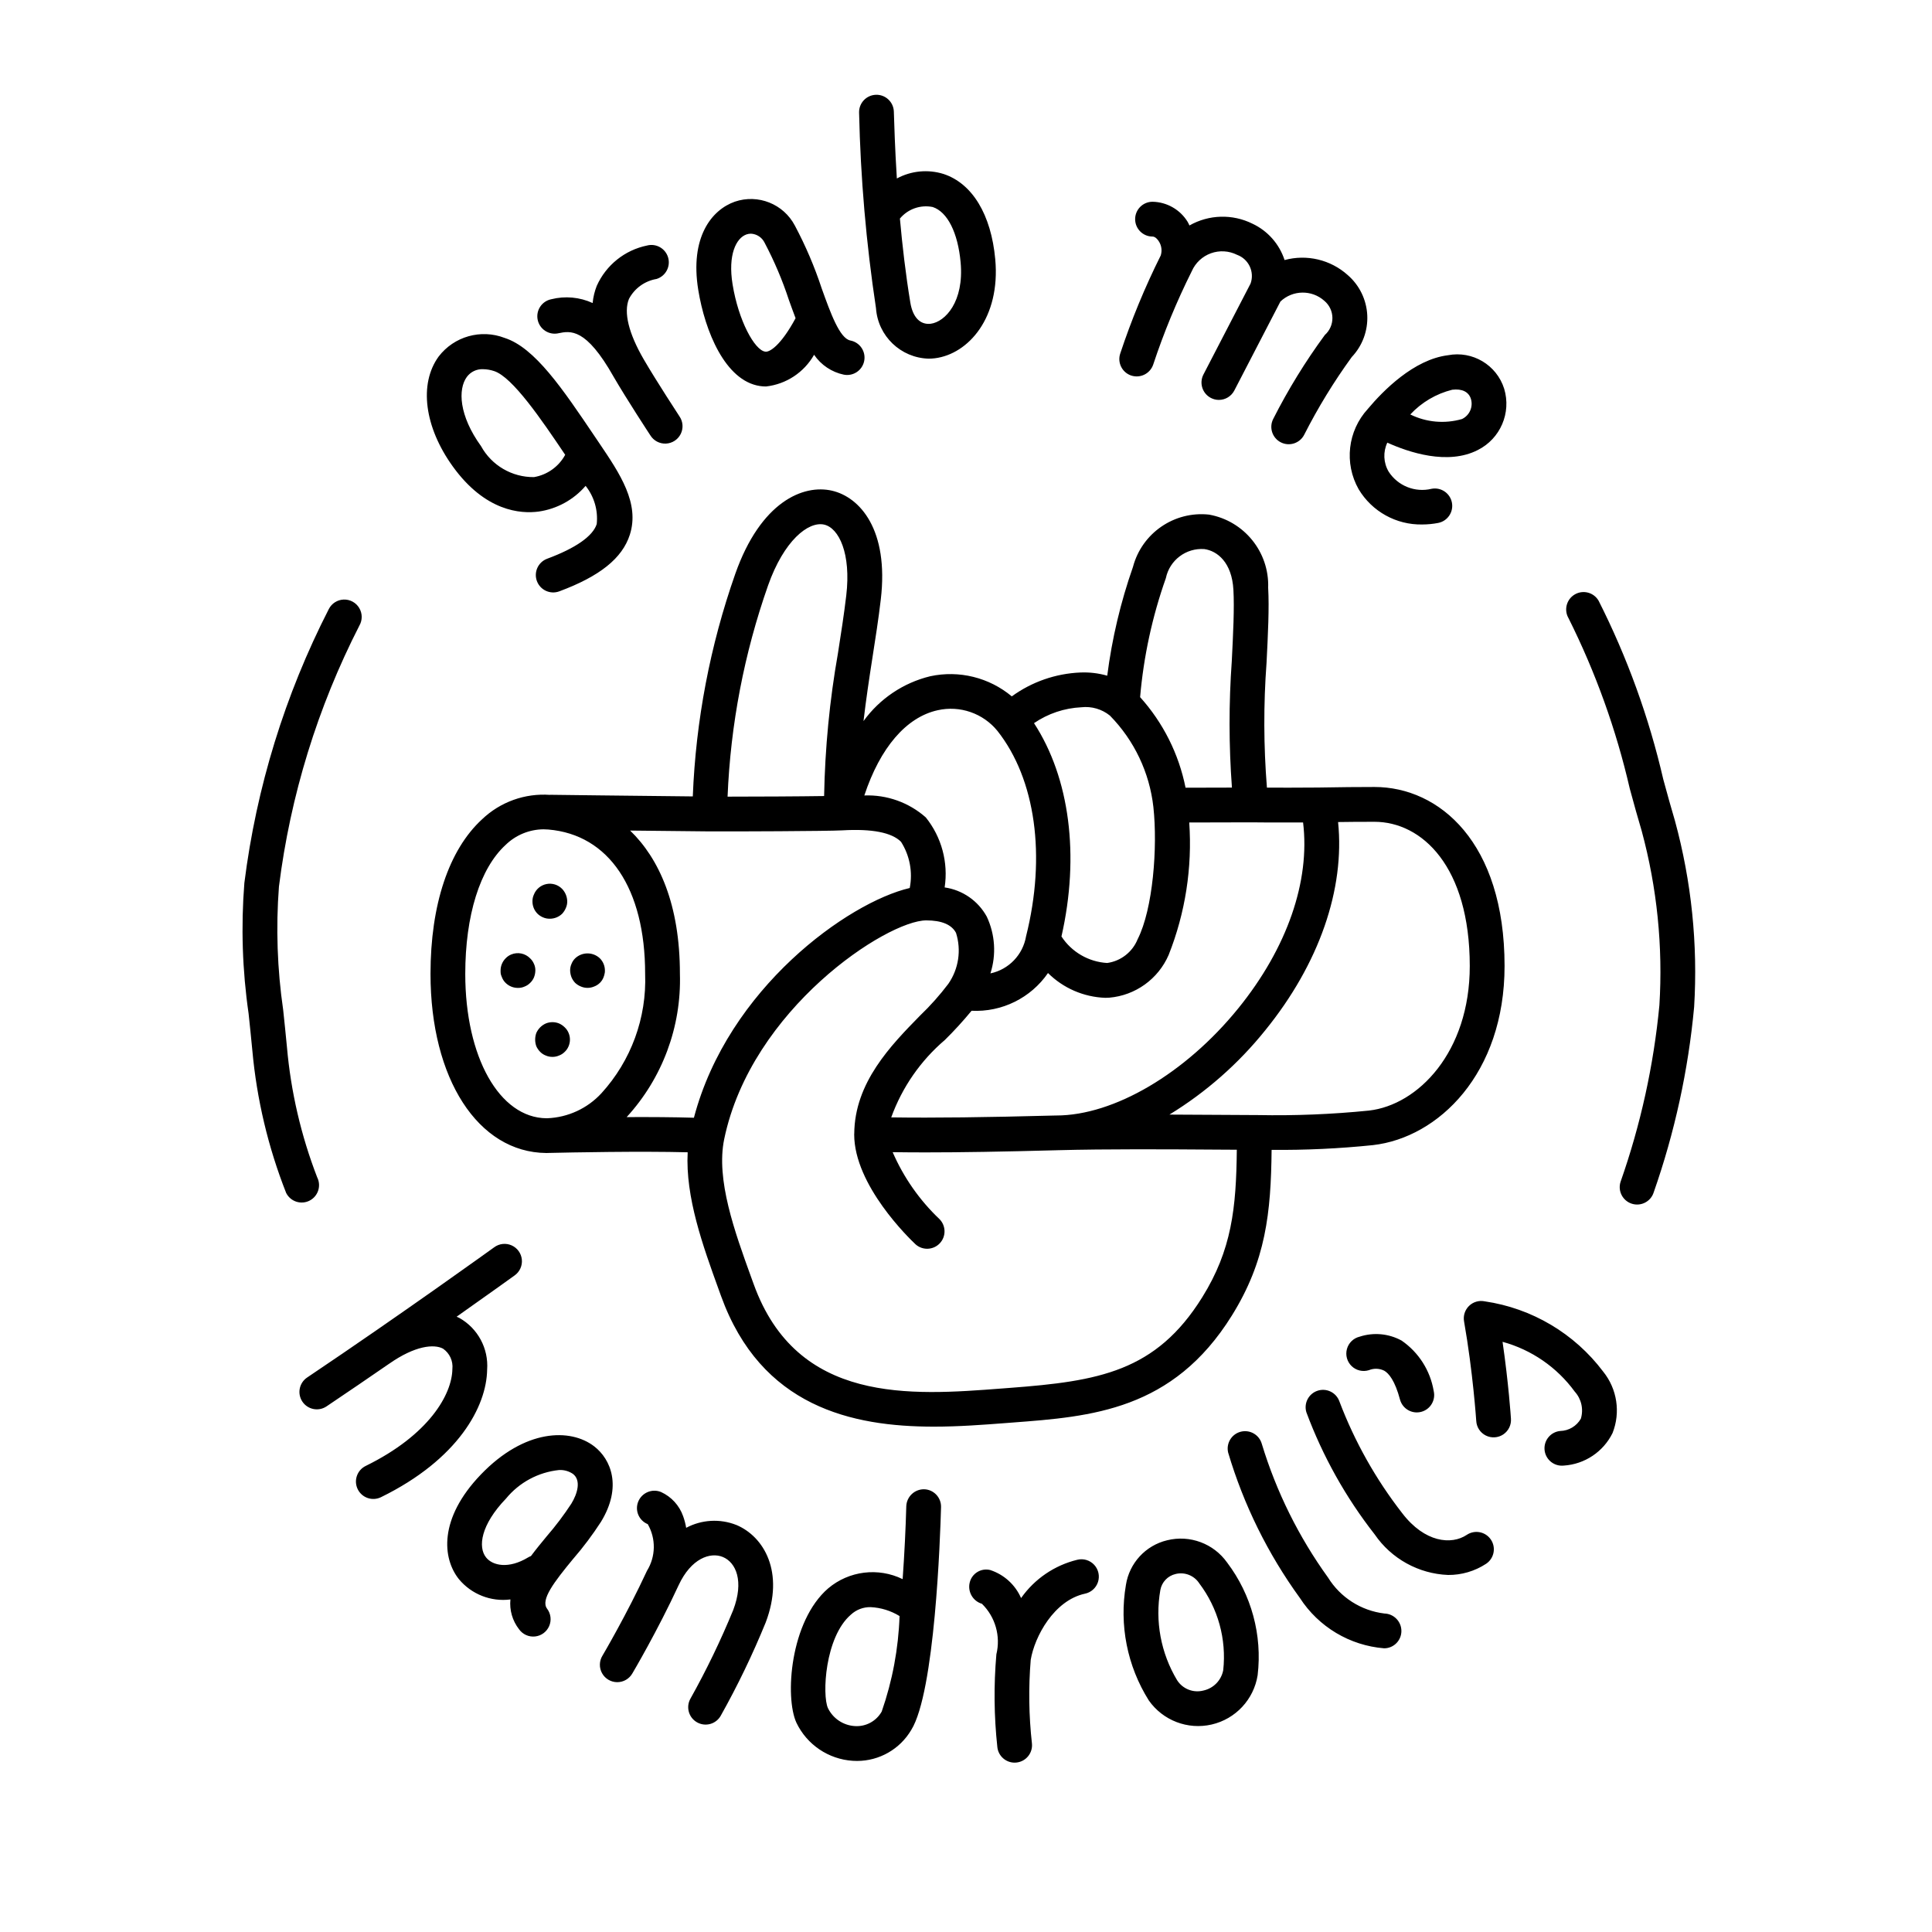
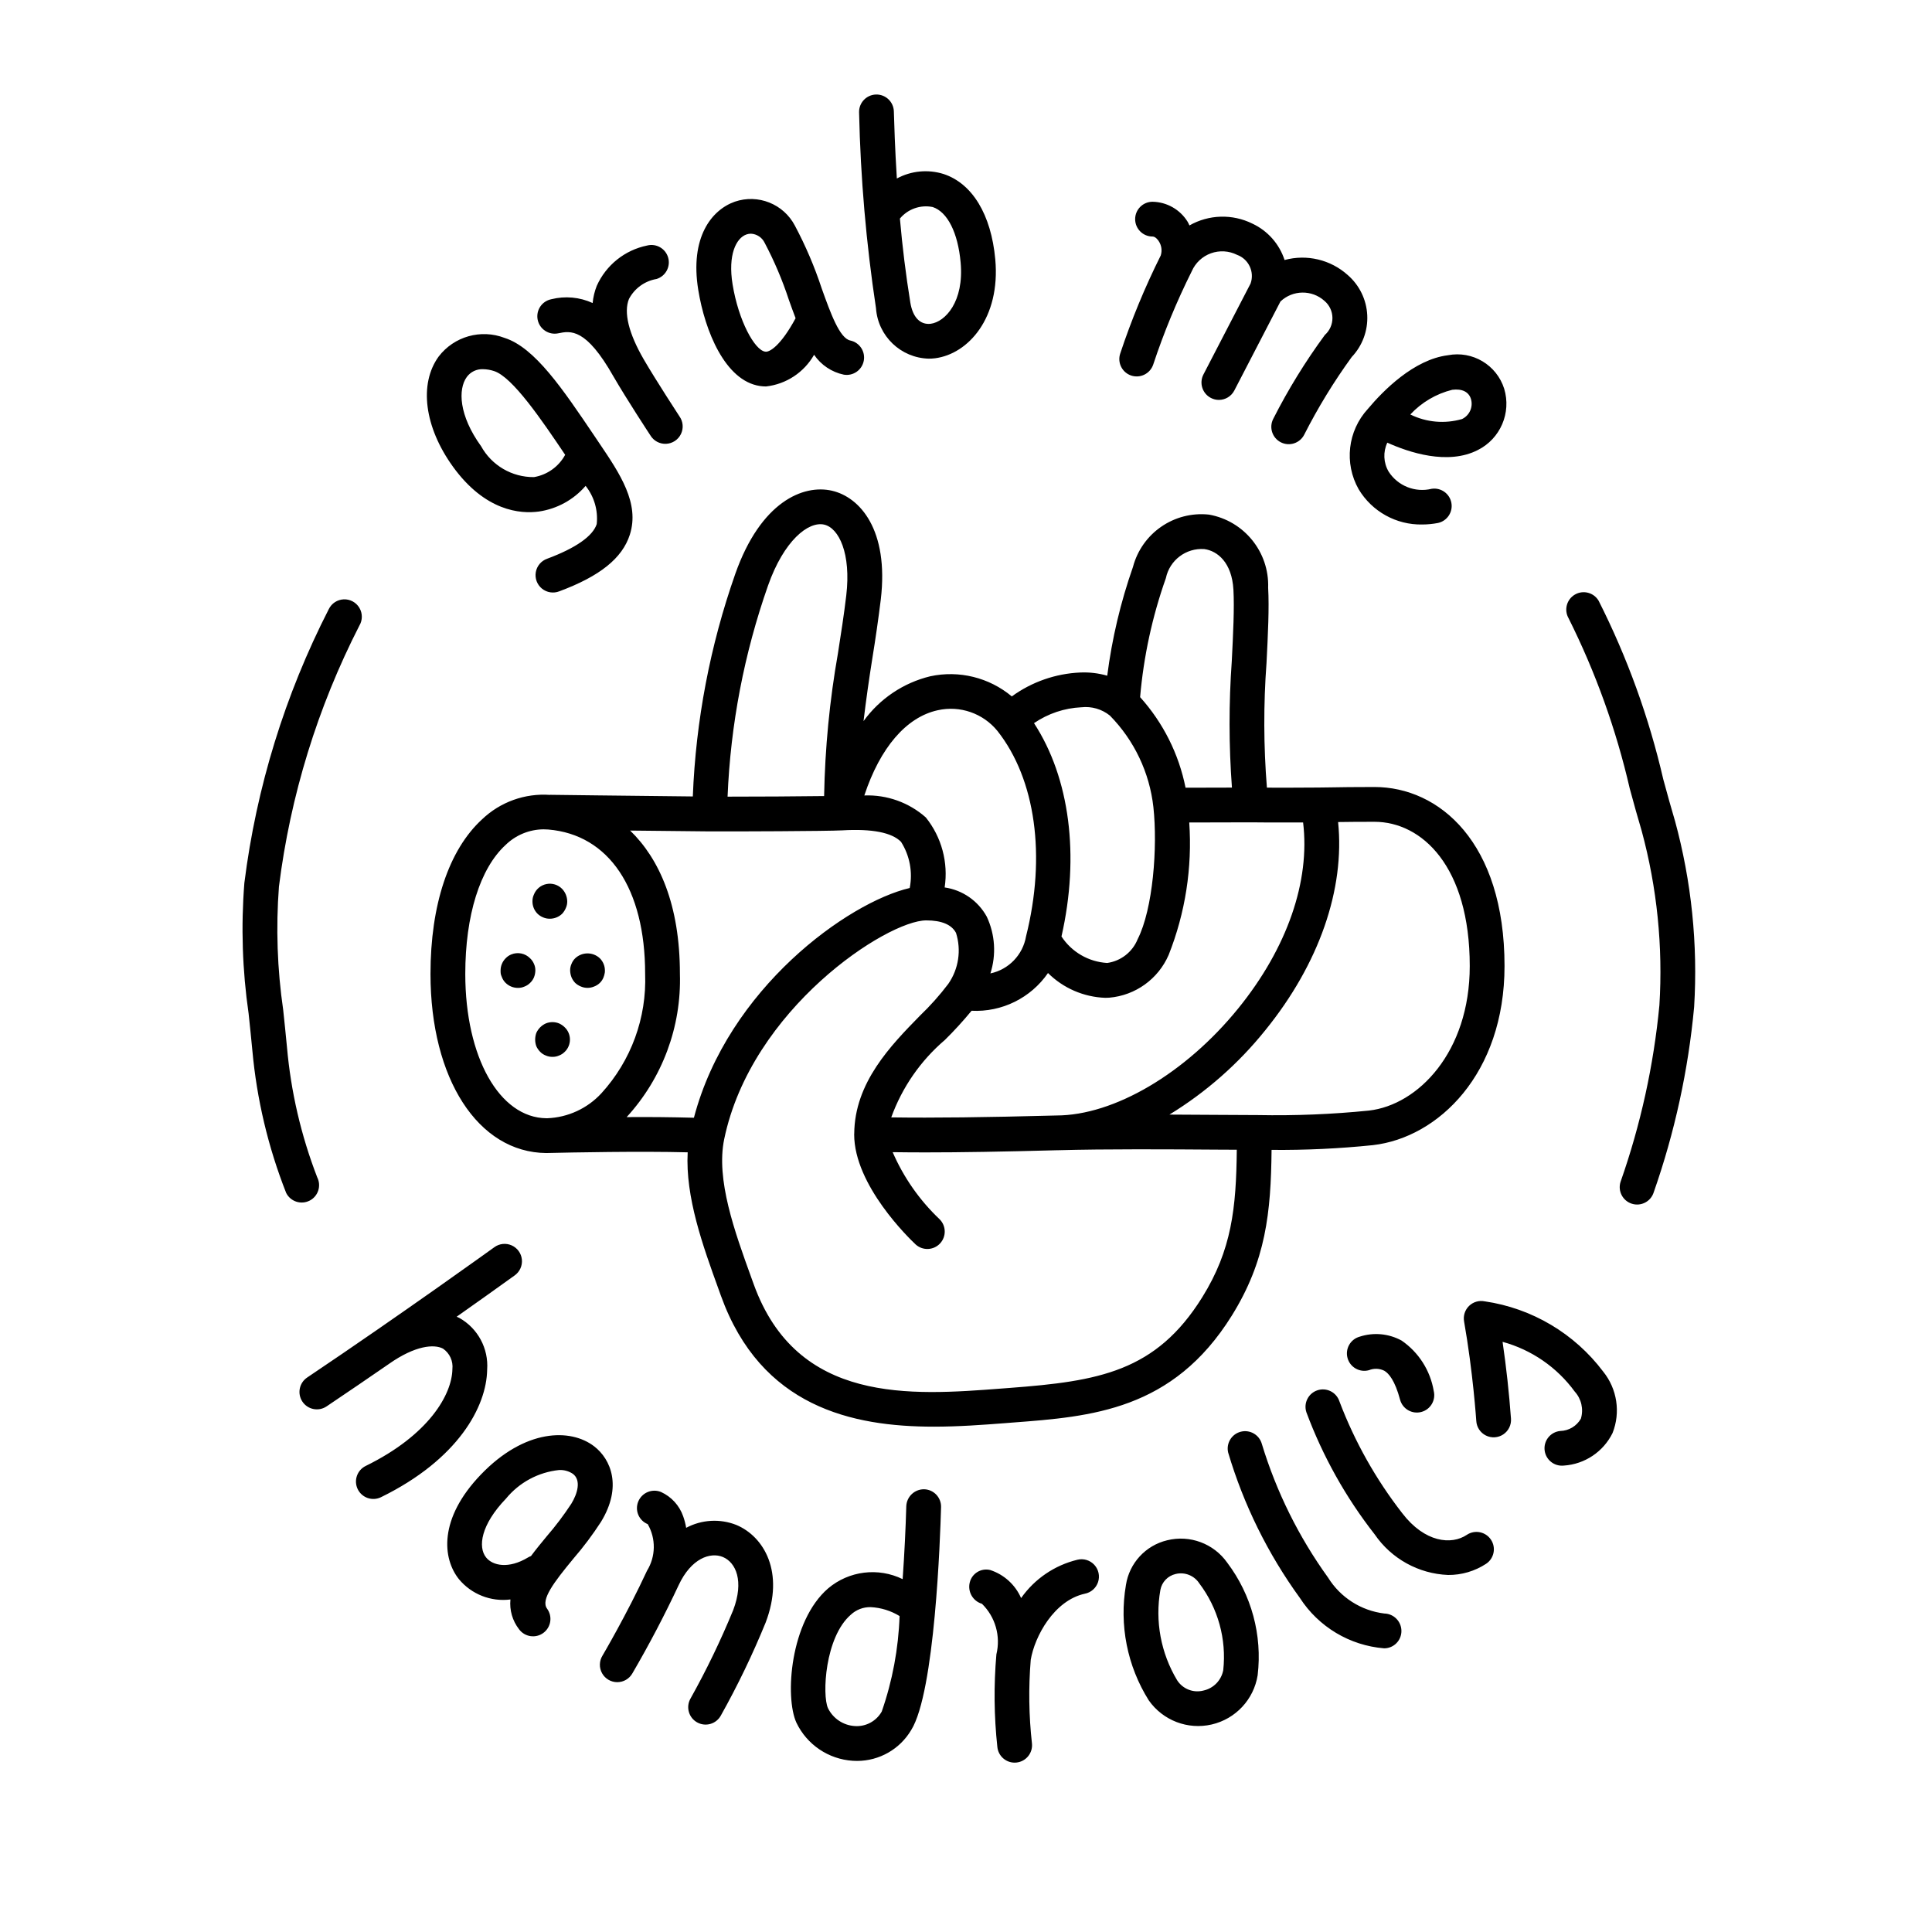
<svg xmlns="http://www.w3.org/2000/svg" width="100" height="100" viewBox="0 0 100 100">
-   <path d="M27.82,47.293a.898.898,0,0,1-.26-.64.79.79,0,0,1,.07-.34.888.888,0,0,1,1.47-.3.961.961,0,0,1,.26.64.8.8,0,0,1-.07.34,1.024,1.024,0,0,1-.19.3.916.916,0,0,1-.64.26.845.845,0,0,1-.35-.069A.911.911,0,0,1,27.82,47.293Zm-.18,2.601a.834.834,0,0,0-.2-.29.89.89,0,0,0-.98-.2.835.835,0,0,0-.29.2.893.893,0,0,0-.26.63,1.057,1.057,0,0,0,.01.18,1.085,1.085,0,0,0,.06.17.809.809,0,0,0,.19.29.9.9,0,0,0,.64.26.8.8,0,0,0,.34-.069.815.815,0,0,0,.29-.19.834.834,0,0,0,.2-.29,1.087,1.087,0,0,0,.05-.17,1.124,1.124,0,0,0,.02-.18A.79.79,0,0,0,27.64,49.893Zm1.94.689a.974.974,0,0,0,.19.29.953.953,0,0,0,.3.19.869.869,0,0,0,.68,0,.854.854,0,0,0,.3-.19.809.809,0,0,0,.19-.29,1.087,1.087,0,0,0,.05-.17.551.551,0,0,0,.02-.18.893.893,0,0,0-.26-.63.931.931,0,0,0-1.28,0,.811.811,0,0,0-.19.29.797.797,0,0,0-.07.34,1.124,1.124,0,0,0,.02.18A1.14,1.14,0,0,0,29.58,50.583Zm-.64,4.05a.812.812,0,0,0,.29-.189.834.834,0,0,0,.2-.29.882.882,0,0,0,0-.69.843.843,0,0,0-.2-.29.995.995,0,0,0-.29-.199.908.908,0,0,0-.69,0,.988.988,0,0,0-.29.199,1.013,1.013,0,0,0-.2.29,1.033,1.033,0,0,0-.06.351,1.018,1.018,0,0,0,.06.34,1,1,0,0,0,.2.29.808.808,0,0,0,.29.189.829.829,0,0,0,.35.07A.818.818,0,0,0,28.94,54.632ZM55.912,34.809a4.352,4.352,0,0,1,1.398.165,27.651,27.651,0,0,1,1.332-5.629,3.665,3.665,0,0,1,3.936-2.709,3.717,3.717,0,0,1,3.062,3.785c.059,1.047-.01,2.426-.084,3.886a41.918,41.918,0,0,0,.02,6.461c.642.003,1.597.004,2.648-.005l.627-.009c.557-.009,1.219-.02,2.291-.02,3.352,0,6.734,2.865,6.734,9.266,0,5.574-3.426,8.884-6.81,9.271a46.853,46.853,0,0,1-5.248.246c-.033,3.26-.298,5.751-2.061,8.582-3.055,4.906-7.272,5.225-11.351,5.532l-.406.031c-1.117.085-2.368.181-3.664.181-4.233,0-8.943-1.022-11.018-6.77l-.121-.334c-.817-2.258-1.726-4.777-1.603-7.097-2.446-.063-6.016.006-7.238.035-.014 0-.027.002-.041.002h-.043c-3.526-.03-5.989-3.843-5.989-9.271,0-3.578.947-6.419,2.667-8a4.613,4.613,0,0,1,3.519-1.265l0-.005c0,0,4.187.053,7.39.084a39.443,39.443,0,0,1,2.199-11.52c1.315-3.729,3.518-4.65,5.01-4.303,1.431.332,2.95,2.007,2.521,5.633-.12,1.021-.278,2.03-.439,3.058-.164,1.049-.324,2.122-.455,3.233a6.014,6.014,0,0,1,3.455-2.321,4.957,4.957,0,0,1,4.22,1.042A6.503,6.503,0,0,1,55.912,34.809Zm-11.174,6.364a4.539,4.539,0,0,1,3.182,1.137,4.671,4.671,0,0,1,.975,3.623,2.966,2.966,0,0,1,2.181,1.513,4.024,4.024,0,0,1,.188,2.937,2.371,2.371,0,0,0,1.845-1.921c1.044-4.158.492-8.131-1.479-10.627a3.108,3.108,0,0,0-3.094-1.074C46.905,37.119,45.554,38.705,44.738,41.173Zm-7.079.061c1.427-0,3.726-.011,4.997-.031a47.541,47.541,0,0,1,.716-7.39c.157-1.005.312-1.992.43-2.99.257-2.175-.38-3.492-1.142-3.669-.82-.185-2.086.828-2.905,3.149A37.602,37.602,0,0,0,37.659,41.234ZM28.287,57.881l.006 0.0.037-.001a4.022,4.022,0,0,0,2.799-1.293A8.689,8.689,0,0,0,33.392,50.404c0-4.411-1.873-7.203-5.01-7.468-.084-.007-.167-.011-.249-.011a2.843,2.843,0,0,0-1.965.81c-1.326,1.218-2.086,3.651-2.086,6.675C24.083,54.718,25.851,57.86,28.287,57.881Zm7.63-.027c1.767-6.712,7.988-11.147,11.171-11.891a3.281,3.281,0,0,0-.45-2.39c-.474-.481-1.5-.684-3.041-.594-.75.043-5.68.06-6.874.054-1.238-.011-2.731-.027-4.107-.043,1.505,1.455,2.576,3.836,2.576,7.414a10.508,10.508,0,0,1-2.756,7.417C33.643,57.815,34.889,57.822,35.917,57.854ZM64.017,59.51l-1.044-.006c-2.521-.017-5.661-.038-8.276.032l-.017 0-.007.001-.002-0c-2.787.075-4.935.111-6.785.111-.589,0-1.143-.005-1.682-.012A10.609,10.609,0,0,0,48.625,63.099a.9.9,0,0,1-1.231,1.312c-.326-.306-3.181-3.06-3.181-5.694l.001-.014-.001-.007.003-.014c.017-2.65,1.894-4.572,3.407-6.116a13.861,13.861,0,0,0,1.461-1.641,3.024,3.024,0,0,0,.399-2.64c-.226-.429-.744-.646-1.539-.646h-.001c-2.023,0-9.059,4.57-10.459,11.324-.433,2.092.542,4.787,1.403,7.165l.122.335c2.244,6.217,8.125,5.768,12.85,5.405l.408-.031c4.596-.347,7.56-.836,9.959-4.688C63.754,64.696,63.987,62.534,64.017,59.51ZM71.14,42.536c-.827,0-1.404.006-1.881.013.356,3.465-.972,7.33-3.769,10.778A19.228,19.228,0,0,1,60.53,57.691c.853.003,1.684.008,2.455.013l2.125.012a48.025,48.025,0,0,0,5.75-.233c2.528-.289,5.215-3.011,5.215-7.482C76.074,44.843,73.596,42.536,71.14,42.536Zm-6.381.028-3.204.008a15.658,15.658,0,0,1-1.066,6.856,3.695,3.695,0,0,1-3.074,2.212c-.069.005-.138.007-.208.007a4.432,4.432,0,0,1-2.963-1.283A4.53,4.53,0,0,1,50.288,52.317a19.617,19.617,0,0,1-1.379,1.509,9.529,9.529,0,0,0-2.779,4.01c2.235.031,4.802 0,8.518-.098l.021-0.0.002-0c2.991,0,6.688-2.176,9.42-5.544,2.541-3.134,3.727-6.594,3.356-9.623C65.939,42.578,64.76,42.565,64.759,42.564Zm-5.747-6.48a9.896,9.896,0,0,1,2.352,4.688l2.401-.006a45.06,45.06,0,0,1-.008-6.549c.071-1.41.138-2.742.084-3.694-.079-1.409-.831-2.01-1.508-2.103a1.894,1.894,0,0,0-1.988,1.504A24.848,24.848,0,0,0,59.012,36.084Zm-3.043.524a4.744,4.744,0,0,0-2.449.822c1.846,2.831,2.373,6.854,1.421,11.042a3.041,3.041,0,0,0,2.366,1.372A1.997,1.997,0,0,0,58.885,48.612c.793-1.557,1.04-4.763.814-6.84a8.031,8.031,0,0,0-2.25-4.733A1.998,1.998,0,0,0,55.97,36.608ZM23.439,24.147c-1.474-2.042-1.763-4.276-.736-5.691a2.961,2.961,0,0,1,3.417-.965c1.564.501,3.003,2.636,4.669,5.107l.233.345.013.019c1.051,1.556,2.085,3.093,1.565,4.715-.391,1.219-1.552,2.15-3.652,2.931a.9.9,0,1,1-.627-1.688c1.478-.549,2.365-1.169,2.565-1.793a2.712,2.712,0,0,0-.575-1.979,3.943,3.943,0,0,1-2.428,1.33C26.944,26.604,25.118,26.472,23.439,24.147Zm1.46-1.053A3.093,3.093,0,0,0,27.64,24.695a2.27,2.27,0,0,0,1.614-1.154c-1.22-1.811-2.724-4.028-3.682-4.335a1.89,1.89,0,0,0-.569-.097.988.988,0,0,0-.842.404C23.7,20.148,23.75,21.502,24.899,23.094Zm11.243-8.087c-.443-2.722.688-4.145,1.895-4.569a2.571,2.571,0,0,1,3.106,1.24,20.687,20.687,0,0,1,1.386,3.245c.458,1.275.931,2.596,1.488,2.702a.9.9,0,0,1-.339,1.768,2.475,2.475,0,0,1-1.541-1.03,3.284,3.284,0,0,1-2.487,1.641,2.135,2.135,0,0,1-.321-.024C37.529,19.706,36.487,17.131,36.142,15.007Zm1.776-.289c.308,1.894,1.142,3.399,1.681,3.481.217.053.81-.301,1.58-1.729-.117-.306-.23-.622-.345-.94a18.994,18.994,0,0,0-1.258-2.966.833.833,0,0,0-.709-.469.701.701,0,0,0-.233.04C38.099,12.325,37.67,13.196,37.918,14.718Zm7.423,1.233a79.468,79.468,0,0,1-.875-10.133.9.9,0,0,1,1.799-.053c.02.649.057,1.904.156,3.473a3.124,3.124,0,0,1,2.42-.232c1.487.492,2.462,2.101,2.673,4.413.277,3.034-1.399,4.904-3.117,5.124a2.583,2.583,0,0,1-.326.021A2.809,2.809,0,0,1,45.341,15.952Zm1.238-4.639c.124,1.379.296,2.874.539,4.346.126.768.51,1.16,1.051,1.1.756-.097,1.738-1.146,1.553-3.175-.141-1.543-.681-2.615-1.445-2.868A1.754,1.754,0,0,0,46.579,11.313Zm11.971,8.125a.903.903,0,0,0,1.14-.567,36.395,36.395,0,0,1,1.997-4.835,1.718,1.718,0,0,1,2.342-.846,1.166,1.166,0,0,1,.701,1.486l-2.44,4.709a.9.9,0,0,0,.385,1.213.887.887,0,0,0,.413.102.901.901,0,0,0,.8-.486l2.387-4.607a1.679,1.679,0,0,1,2.275-.034,1.168,1.168,0,0,1,.024,1.766,31.09,31.09,0,0,0-2.672,4.345.9.9,0,1,0,1.603.82,29.85,29.85,0,0,1,2.461-4.022,2.939,2.939,0,0,0-.208-4.244,3.516,3.516,0,0,0-3.269-.777,3.159,3.159,0,0,0-1.663-1.882,3.475,3.475,0,0,0-3.26.092c-.034-.062-.055-.129-.094-.188A2.178,2.178,0,0,0,59.655,10.443a.9.9,0,0,0,0,1.801c.152,0,.279.175.314.229a.862.862,0,0,1,.11.751,38.433,38.433,0,0,0-2.096,5.075A.901.901,0,0,0,58.55,19.438Zm12.249,1.728c.79-.942,2.378-2.558,4.146-2.778a2.548,2.548,0,0,1,2.911,1.734,2.681,2.681,0,0,1-1.361,3.17c-1.561.803-3.586.119-4.688-.38a1.605,1.605,0,0,0,.069,1.501,2.065,2.065,0,0,0,2.222.888.9.9,0,0,1,.338,1.768,4.39,4.39,0,0,1-.821.079,3.754,3.754,0,0,1-3.291-1.823A3.555,3.555,0,0,1,70.799,21.166Zm2.197.287a3.714,3.714,0,0,0,2.677.237.875.875,0,0,0,.462-1.04c-.114-.37-.462-.539-.969-.476A4.426,4.426,0,0,0,72.996,21.453Zm-44.106-4.2c.641-.132,1.436-.292,2.871,2.249l0.0 0.0.005.009c.673,1.158,1.845,2.947,1.895,3.022a.9.9,0,1,0,1.505-.986c-.012-.019-1.195-1.824-1.843-2.94-.786-1.353-1.051-2.436-.769-3.133a1.988,1.988,0,0,1,1.429-1.034.9.9,0,0,0-.488-1.732,3.658,3.658,0,0,0-2.608,2.091,3.279,3.279,0,0,0-.212.887,3.238,3.238,0,0,0-2.143-.196.9.9,0,1,0,.359,1.764ZM25.214,70.894a2.839,2.839,0,0,0-1.442-2.68c-.04-.021-.092-.041-.137-.062,1.795-1.265,2.976-2.117,2.999-2.134a.9.9,0,1,0-1.054-1.459c-.047.033-4.723,3.409-9.683,6.741a.9.9,0,1,0,1.004,1.494c1.109-.745,2.2-1.49,3.233-2.202l.003-.001c1.357-.952,2.333-1.029,2.792-.786a1.135,1.135,0,0,1,.486,1.06c-.021,1.309-1.209,3.406-4.487,5.012a.9.9,0,1,0,.792,1.617C23.724,75.532,25.184,72.798,25.214,70.894Zm4.467,9.775c-1.013,1.229-1.705,2.134-1.367,2.593a.9.9,0,1,1-1.45,1.066,2.163,2.163,0,0,1-.445-1.541,2.974,2.974,0,0,1-2.666-1.05c-.853-1.066-1.066-3.125,1.139-5.419,2.268-2.357,4.631-2.407,5.865-1.454.858.662,1.464,2.082.349,3.906A17.156,17.156,0,0,1,29.682,80.67ZM29.571,77.832c.323-.528.515-1.211.086-1.542a1.171,1.171,0,0,0-.717-.202A4.103,4.103,0,0,0,26.19,77.567c-1.308,1.36-1.46,2.51-1.031,3.046.342.428,1.167.607,2.172.001a.894.894,0,0,1,.152-.074c.258-.347.538-.686.81-1.016A15.905,15.905,0,0,0,29.571,77.832Zm8.544,1.101a3.097,3.097,0,0,0-2.599.147,3.477,3.477,0,0,0-.156-.599,2.165,2.165,0,0,0-1.146-1.255.905.905,0,0,0-1.178.494.894.894,0,0,0,.491,1.169,2.353,2.353,0,0,1-.038,2.412c-1.05,2.267-2.291,4.372-2.304,4.393a.9.9,0,1,0,1.549.916c.053-.089,1.3-2.202,2.39-4.556.647-1.396,1.644-1.734,2.294-1.463.676.284,1.103,1.244.532,2.747a42.219,42.219,0,0,1-2.213,4.584.9.9,0,0,0,.343,1.226.898.898,0,0,0,1.226-.343,43.301,43.301,0,0,0,2.327-4.828C40.622,81.366,39.54,79.532,38.115,78.932Zm10.593-.925c-.043,1.583-.318,9.58-1.544,11.537a3.255,3.255,0,0,1-2.804,1.601c-.073,0-.147-.002-.221-.007a3.48,3.48,0,0,1-2.916-1.97c-.61-1.322-.329-5.257,1.644-6.956a3.556,3.556,0,0,1,3.854-.477c.094-1.322.158-2.644.188-3.777a.914.914,0,0,1,.924-.875A.9.9,0,0,1,48.708,78.007ZM46.561,83.647a3.159,3.159,0,0,0-1.497-.462,1.46,1.46,0,0,0-1.024.391c-1.345,1.159-1.493,4.169-1.185,4.838a1.658,1.658,0,0,0,1.396.928,1.482,1.482,0,0,0,1.386-.752A16.794,16.794,0,0,0,46.561,83.647Zm9.205-2.915a5,5,0,0,0-2.915,1.984A2.637,2.637,0,0,0,51.252,81.264a.876.876,0,0,0-1.059.644.921.921,0,0,0,.632,1.104,2.75,2.75,0,0,1,.747,2.616l0.0.001a24.699,24.699,0,0,0,.05,4.795.9.9,0,0,0,.895.81c.03,0,.061-.002.091-.005a.9.9,0,0,0,.805-.986,22.411,22.411,0,0,1-.063-4.33c.203-1.211,1.206-3.073,2.801-3.423a.9.9,0,1,0-.385-1.758Zm7.752.148a8.083,8.083,0,0,1,1.577,5.829A3.119,3.119,0,0,1,59.459,88.01v-.001a8.526,8.526,0,0,1-1.182-5.971,2.825,2.825,0,0,1,2.135-2.314A2.939,2.939,0,0,1,63.518,80.881Zm-1.445,1.072a1.136,1.136,0,0,0-1.221-.483,1.04,1.04,0,0,0-.793.831,6.779,6.779,0,0,0,.865,4.663,1.244,1.244,0,0,0,1.368.538A1.332,1.332,0,0,0,63.314,86.448,6.312,6.312,0,0,0,62.073,81.953Zm9.577,1.562a3.99,3.99,0,0,1-2.91-1.859A23.499,23.499,0,0,1,65.311,74.735a.9.9,0,0,0-1.742.452,24.859,24.859,0,0,0,3.71,7.52,5.745,5.745,0,0,0,4.364,2.609h.002a.895.895,0,0,0,.891-.893A.906.906,0,0,0,71.65,83.515ZM75.92,79.444c-.79.529-2.173.405-3.34-1.12a22.273,22.273,0,0,1-3.254-5.79.9.9,0,0,0-1.709.563,23.622,23.622,0,0,0,3.534,6.32,4.842,4.842,0,0,0,3.801,2.103,3.539,3.539,0,0,0,1.97-.58.9.9,0,0,0-1.002-1.496Zm-3.374-10.056a2.745,2.745,0,0,0-2.171-.202.9.9,0,1,0,.479,1.734.959.959,0,0,1,.795.028c.226.13.552.497.819,1.508a.9.9,0,0,0,1.74-.459A3.964,3.964,0,0,0,72.546,69.388Zm4.302-2.031a.9.9,0,0,0-1.069,1.037c.462,2.623.629,5.124.631,5.149a.9.9,0,1,0,1.796-.117c-.005-.088-.122-1.829-.434-3.974A6.873,6.873,0,0,1,81.508,72.029a1.461,1.461,0,0,1,.317,1.402,1.264,1.264,0,0,1-1.067.636.9.9,0,0,0,.093,1.796c.031,0,.063-.002.095-.005a3.03,3.03,0,0,0,2.519-1.683A3.193,3.193,0,0,0,82.98,70.994,9.371,9.371,0,0,0,76.849,67.357Zm-60.83-5.21a.9.9,0,0,0,.4-1.208A24.676,24.676,0,0,1,14.852,54.192c-.064-.679-.131-1.314-.195-1.92a29.091,29.091,0,0,1-.219-6.382,40.808,40.808,0,0,1,4.162-13.506.9.9,0,1,0-1.581-.859,42.814,42.814,0,0,0-4.371,14.178,30.404,30.404,0,0,0,.219,6.758c.063.6.13,1.229.193,1.9a26.658,26.658,0,0,0,1.751,7.385.899.899,0,0,0,1.208.401ZM86.697,42.49c-.189-.627-.388-1.356-.605-2.148a40.889,40.889,0,0,0-3.348-9.248.9.9,0,0,0-1.558.902A39.586,39.586,0,0,1,84.356,40.816c.221.809.425,1.554.618,2.193a27.903,27.903,0,0,1,.916,9.022,38.624,38.624,0,0,1-2.012,9.145.9.9,0,1,0,1.717.541,40.239,40.239,0,0,0,2.093-9.596A29.761,29.761,0,0,0,86.697,42.49Z" />
+   <path d="M27.82 47.293a.898.898 0 0 1-.26-.64.79.79 0 0 1 .07-.34.888.888 0 0 1 1.47-.3.96.96 0 0 1 .26.64.8.8 0 0 1-.07.34 1.024 1.024 0 0 1-.19.3.916.916 0 0 1-.64.26.845.845 0 0 1-.35-.07.91.91 0 0 1-.29-.19zm-.18 2.6a.834.834 0 0 0-.2-.29.89.89 0 0 0-.98-.2.835.835 0 0 0-.29.2.893.893 0 0 0-.26.63 1.057 1.057 0 0 0 .01.18 1.085 1.085 0 0 0 .06.17.81.81 0 0 0 .19.29.9.9 0 0 0 .64.26.8.8 0 0 0 .34-.07.815.815 0 0 0 .29-.19.834.834 0 0 0 .2-.29 1.087 1.087 0 0 0 .05-.17 1.124 1.124 0 0 0 .02-.18.79.79 0 0 0-.07-.34zm1.94.69a.974.974 0 0 0 .19.29.953.953 0 0 0 .3.19.869.869 0 0 0 .68 0 .854.854 0 0 0 .3-.19.81.81 0 0 0 .19-.29 1.087 1.087 0 0 0 .05-.17.551.551 0 0 0 .02-.18.893.893 0 0 0-.26-.63.93.93 0 0 0-1.28 0 .81.81 0 0 0-.19.29.797.797 0 0 0-.07.34 1.124 1.124 0 0 0 .02.18 1.14 1.14 0 0 0 .05.17zm-.64 4.05a.812.812 0 0 0 .29-.19.834.834 0 0 0 .2-.29.882.882 0 0 0 0-.69.843.843 0 0 0-.2-.29.995.995 0 0 0-.29-.2.908.908 0 0 0-.69 0 .988.988 0 0 0-.29.2 1.013 1.013 0 0 0-.2.29 1.033 1.033 0 0 0-.06.35 1.018 1.018 0 0 0 .06.34 1 1 0 0 0 .2.29.808.808 0 0 0 .29.19.83.83 0 0 0 .35.07.818.818 0 0 0 .34-.07zm26.972-19.824a4.352 4.352 0 0 1 1.398.165 27.651 27.651 0 0 1 1.332-5.629 3.665 3.665 0 0 1 3.935-2.709 3.717 3.717 0 0 1 3.062 3.786c.059 1.046-.01 2.425-.084 3.885a41.918 41.918 0 0 0 .02 6.462c.642.002 1.598.004 2.648-.006l.627-.008c.557-.01 1.219-.02 2.29-.02 3.352 0 6.734 2.865 6.734 9.266 0 5.574-3.426 8.883-6.81 9.271a46.853 46.853 0 0 1-5.248.246c-.032 3.26-.298 5.75-2.06 8.582-3.055 4.906-7.273 5.225-11.352 5.532l-.406.032c-1.117.085-2.368.18-3.663.18-4.233 0-8.943-1.022-11.018-6.77l-.12-.333c-.818-2.259-1.727-4.777-1.603-7.097-2.447-.064-6.016.006-7.239.035l-.04.002h-.043c-3.526-.03-5.99-3.842-5.99-9.271 0-3.578.948-6.42 2.668-8a4.613 4.613 0 0 1 3.52-1.266v-.005s4.186.053 7.39.085a39.443 39.443 0 0 1 2.198-11.52c1.315-3.729 3.517-4.65 5.01-4.303 1.43.332 2.95 2.007 2.521 5.633a80.2 80.2 0 0 1-.439 3.057 85.527 85.527 0 0 0-.454 3.234 6.014 6.014 0 0 1 3.455-2.321 4.957 4.957 0 0 1 4.22 1.042 6.503 6.503 0 0 1 3.541-1.237zm-11.174 6.364a4.539 4.539 0 0 1 3.182 1.137 4.671 4.671 0 0 1 .975 3.624 2.966 2.966 0 0 1 2.18 1.513 4.024 4.024 0 0 1 .188 2.937 2.371 2.371 0 0 0 1.845-1.92c1.045-4.159.493-8.131-1.478-10.627a3.108 3.108 0 0 0-3.094-1.075c-1.631.357-2.982 1.943-3.798 4.41zm-7.08.061c1.427 0 3.727-.011 4.998-.03a47.541 47.541 0 0 1 .716-7.39c.157-1.006.312-1.993.43-2.991.257-2.175-.38-3.492-1.142-3.669-.82-.185-2.086.828-2.905 3.15a37.602 37.602 0 0 0-2.096 10.93zm-9.37 16.647h.005l.037-.001a4.022 4.022 0 0 0 2.799-1.293 8.69 8.69 0 0 0 2.263-6.183c0-4.411-1.873-7.203-5.01-7.468a3.06 3.06 0 0 0-.249-.01 2.843 2.843 0 0 0-1.965.81c-1.325 1.217-2.085 3.65-2.085 6.674 0 4.308 1.768 7.45 4.204 7.47zm7.629-.027c1.766-6.712 7.987-11.148 11.17-11.891a3.28 3.28 0 0 0-.45-2.39c-.473-.482-1.5-.684-3.04-.594-.751.043-5.68.06-6.874.054a1861.35 1861.35 0 0 1-4.107-.043c1.505 1.455 2.576 3.836 2.576 7.414a10.508 10.508 0 0 1-2.756 7.417 99.04 99.04 0 0 1 3.48.033zm28.1 1.656l-1.044-.005c-2.522-.017-5.661-.039-8.276.032h-.027c-2.787.075-4.935.111-6.784.111-.59 0-1.143-.005-1.682-.012a10.609 10.609 0 0 0 2.42 3.463.9.9 0 0 1-1.231 1.313c-.326-.306-3.181-3.06-3.181-5.695l.001-.014-.001-.007.003-.014c.017-2.65 1.894-4.571 3.407-6.116a13.86 13.86 0 0 0 1.461-1.64 3.024 3.024 0 0 0 .4-2.64c-.227-.429-.745-.647-1.54-.647-2.024 0-9.059 4.57-10.459 11.325-.433 2.091.543 4.787 1.404 7.165l.121.335c2.244 6.216 8.125 5.767 12.85 5.405l.409-.031c4.595-.347 7.56-.836 9.958-4.689 1.527-2.453 1.76-4.615 1.79-7.639zm7.123-16.974c-.827 0-1.404.006-1.88.013.355 3.465-.973 7.33-3.77 10.778a19.228 19.228 0 0 1-4.96 4.364l2.455.014 2.124.011a48.025 48.025 0 0 0 5.75-.233c2.528-.289 5.215-3.01 5.215-7.482 0-5.158-2.478-7.465-4.934-7.465zm-6.38.028l-3.205.008a15.658 15.658 0 0 1-1.066 6.856 3.695 3.695 0 0 1-3.074 2.212 2.938 2.938 0 0 1-.208.007 4.432 4.432 0 0 1-2.963-1.283 4.53 4.53 0 0 1-3.956 1.953 19.617 19.617 0 0 1-1.379 1.509 9.53 9.53 0 0 0-2.778 4.01c2.234.03 4.801 0 8.518-.098h.021l.003-.001c2.99 0 6.688-2.176 9.42-5.544 2.541-3.134 3.726-6.594 3.355-9.623-1.51.008-2.688-.005-2.689-.006zm-5.748-6.48a9.896 9.896 0 0 1 2.352 4.688l2.401-.006a45.06 45.06 0 0 1-.008-6.55c.071-1.41.138-2.742.085-3.694-.08-1.41-.83-2.01-1.508-2.102a1.894 1.894 0 0 0-1.988 1.503 24.848 24.848 0 0 0-1.334 6.161zm-3.042.524a4.744 4.744 0 0 0-2.45.822c1.847 2.831 2.374 6.854 1.422 11.042a3.041 3.041 0 0 0 2.366 1.371 1.997 1.997 0 0 0 1.577-1.231c.793-1.557 1.04-4.763.814-6.84a8.031 8.031 0 0 0-2.25-4.733 1.998 1.998 0 0 0-1.48-.43zm-32.53-12.46c-1.474-2.043-1.763-4.277-.736-5.692a2.96 2.96 0 0 1 3.416-.965c1.565.5 3.003 2.636 4.67 5.107l.232.345.013.019c1.05 1.555 2.085 3.092 1.565 4.714-.392 1.22-1.552 2.15-3.653 2.931a.9.9 0 1 1-.627-1.687c1.478-.55 2.366-1.17 2.566-1.793a2.712 2.712 0 0 0-.575-1.979 3.943 3.943 0 0 1-2.428 1.33c-.94.126-2.765-.006-4.444-2.33zm1.46-1.054a3.093 3.093 0 0 0 2.74 1.601 2.27 2.27 0 0 0 1.613-1.154c-1.22-1.81-2.724-4.029-3.682-4.335a1.89 1.89 0 0 0-.569-.097.988.988 0 0 0-.841.404c-.461.635-.411 1.989.738 3.581zm11.242-8.087c-.443-2.721.688-4.144 1.895-4.569a2.571 2.571 0 0 1 3.106 1.24 20.687 20.687 0 0 1 1.386 3.245c.457 1.276.93 2.596 1.488 2.703a.9.9 0 0 1-.34 1.767 2.475 2.475 0 0 1-1.54-1.03 3.284 3.284 0 0 1-2.487 1.64 2.135 2.135 0 0 1-.32-.024c-1.8-.273-2.843-2.848-3.188-4.972zm1.776-.289c.309 1.894 1.142 3.4 1.682 3.482.217.053.81-.3 1.58-1.729-.118-.305-.231-.622-.345-.94a18.994 18.994 0 0 0-1.258-2.966.833.833 0 0 0-.71-.469.7.7 0 0 0-.233.04c-.535.189-.964 1.06-.716 2.582zm7.423 1.234a79.468 79.468 0 0 1-.875-10.133.9.9 0 0 1 1.8-.053c.019.65.056 1.905.155 3.473a3.124 3.124 0 0 1 2.42-.232c1.488.492 2.462 2.1 2.674 4.413.277 3.034-1.4 4.904-3.117 5.124a2.583 2.583 0 0 1-.327.02 2.81 2.81 0 0 1-2.73-2.612zm1.238-4.639a59.84 59.84 0 0 0 .539 4.346c.126.767.51 1.16 1.051 1.1.756-.097 1.738-1.146 1.553-3.175-.14-1.543-.681-2.616-1.446-2.868a1.754 1.754 0 0 0-1.697.597zm11.971 8.125a.903.903 0 0 0 1.14-.567 36.395 36.395 0 0 1 1.997-4.835 1.718 1.718 0 0 1 2.342-.846 1.166 1.166 0 0 1 .7 1.486l-2.44 4.708a.9.9 0 0 0 .386 1.213.887.887 0 0 0 .413.102.901.901 0 0 0 .8-.486l2.388-4.608a1.679 1.679 0 0 1 2.275-.034 1.168 1.168 0 0 1 .024 1.766 31.09 31.09 0 0 0-2.673 4.344.9.9 0 1 0 1.603.82 29.85 29.85 0 0 1 2.46-4.022 2.939 2.939 0 0 0-.207-4.244 3.516 3.516 0 0 0-3.269-.777 3.159 3.159 0 0 0-1.663-1.882 3.475 3.475 0 0 0-3.26.092c-.034-.062-.055-.13-.094-.189a2.178 2.178 0 0 0-1.817-1.036.9.9 0 0 0 0 1.8c.152 0 .28.176.315.23a.862.862 0 0 1 .11.75 38.433 38.433 0 0 0-2.097 5.075.9.9 0 0 0 .567 1.14zm12.25 1.728c.79-.943 2.378-2.558 4.145-2.779a2.548 2.548 0 0 1 2.912 1.735 2.681 2.681 0 0 1-1.362 3.17c-1.56.802-3.586.119-4.688-.38a1.605 1.605 0 0 0 .069 1.5 2.065 2.065 0 0 0 2.222.889.9.9 0 0 1 .338 1.767 4.39 4.39 0 0 1-.821.08 3.754 3.754 0 0 1-3.291-1.824 3.555 3.555 0 0 1 .476-4.158zm2.197.287a3.714 3.714 0 0 0 2.677.237.875.875 0 0 0 .462-1.04c-.114-.37-.462-.539-.968-.475a4.426 4.426 0 0 0-2.17 1.278zm-44.106-4.2c.64-.132 1.436-.292 2.871 2.249l.006.01c.672 1.158 1.845 2.947 1.895 3.022a.9.9 0 1 0 1.504-.986c-.011-.019-1.194-1.825-1.843-2.94-.785-1.353-1.051-2.436-.769-3.134a1.988 1.988 0 0 1 1.429-1.034.9.9 0 0 0-.488-1.732 3.658 3.658 0 0 0-2.609 2.09 3.279 3.279 0 0 0-.212.887 3.238 3.238 0 0 0-2.143-.196.9.9 0 1 0 .36 1.764zm-3.676 53.641a2.84 2.84 0 0 0-1.442-2.68c-.04-.02-.092-.04-.137-.061a343.598 343.598 0 0 0 3-2.135.9.9 0 1 0-1.054-1.459c-.047.033-4.724 3.41-9.683 6.741a.9.9 0 1 0 1.004 1.495c1.109-.745 2.2-1.49 3.233-2.202l.002-.002c1.357-.952 2.333-1.029 2.792-.786a1.135 1.135 0 0 1 .486 1.06c-.021 1.308-1.21 3.406-4.487 5.012a.9.9 0 1 0 .792 1.617c4.004-1.962 5.464-4.696 5.494-6.6zm4.468 9.776c-1.014 1.228-1.705 2.133-1.368 2.592a.9.9 0 1 1-1.45 1.067 2.163 2.163 0 0 1-.445-1.541 2.974 2.974 0 0 1-2.666-1.05c-.853-1.066-1.066-3.125 1.14-5.419 2.267-2.357 4.63-2.407 5.864-1.454.858.662 1.464 2.082.349 3.906a17.156 17.156 0 0 1-1.424 1.899zm-.111-2.838c.323-.529.515-1.211.086-1.542a1.171 1.171 0 0 0-.717-.202 4.103 4.103 0 0 0-2.75 1.479c-1.308 1.36-1.46 2.51-1.031 3.046.341.428 1.167.607 2.172 0a.894.894 0 0 1 .152-.073c.258-.347.538-.686.81-1.016a15.905 15.905 0 0 0 1.278-1.692zm8.544 1.1a3.097 3.097 0 0 0-2.6.148 3.477 3.477 0 0 0-.156-.6 2.165 2.165 0 0 0-1.146-1.255.905.905 0 0 0-1.178.494.894.894 0 0 0 .49 1.17 2.353 2.353 0 0 1-.037 2.412c-1.05 2.266-2.292 4.372-2.304 4.393a.9.9 0 1 0 1.549.916 57.41 57.41 0 0 0 2.39-4.556c.647-1.395 1.644-1.734 2.294-1.463.675.285 1.102 1.245.532 2.748a42.219 42.219 0 0 1-2.213 4.584.9.9 0 0 0 .343 1.225.898.898 0 0 0 1.226-.343 43.3 43.3 0 0 0 2.326-4.828c.991-2.611-.091-4.445-1.516-5.045zm10.593-.925c-.043 1.583-.319 9.58-1.545 11.538a3.255 3.255 0 0 1-2.804 1.6c-.073 0-.147-.002-.221-.007a3.48 3.48 0 0 1-2.916-1.97c-.61-1.322-.329-5.256 1.643-6.955a3.556 3.556 0 0 1 3.855-.477c.093-1.322.157-2.644.188-3.777a.914.914 0 0 1 .924-.875.9.9 0 0 1 .876.923zm-2.147 5.64a3.16 3.16 0 0 0-1.497-.462 1.46 1.46 0 0 0-1.024.39c-1.345 1.16-1.493 4.17-1.185 4.839a1.658 1.658 0 0 0 1.396.927 1.482 1.482 0 0 0 1.387-.752 16.794 16.794 0 0 0 .923-4.942zm9.205-2.915a5 5 0 0 0-2.915 1.984 2.637 2.637 0 0 0-1.599-1.452.876.876 0 0 0-1.059.644.921.921 0 0 0 .632 1.104 2.75 2.75 0 0 1 .747 2.617 24.699 24.699 0 0 0 .05 4.795.9.9 0 0 0 .895.81c.03 0 .06-.002.091-.005a.9.9 0 0 0 .805-.986 22.411 22.411 0 0 1-.063-4.33c.202-1.211 1.205-3.074 2.8-3.423a.9.9 0 1 0-.384-1.758zm7.752.149a8.083 8.083 0 0 1 1.577 5.829 3.12 3.12 0 0 1-5.636 1.3 8.526 8.526 0 0 1-1.182-5.971 2.825 2.825 0 0 1 2.136-2.315 2.94 2.94 0 0 1 3.105 1.157zm-1.445 1.072a1.136 1.136 0 0 0-1.221-.484 1.04 1.04 0 0 0-.793.831 6.78 6.78 0 0 0 .865 4.664 1.244 1.244 0 0 0 1.367.538 1.332 1.332 0 0 0 1.023-1.054 6.312 6.312 0 0 0-1.241-4.495zm9.577 1.562a3.99 3.99 0 0 1-2.91-1.859 23.5 23.5 0 0 1-3.429-6.921.9.9 0 0 0-1.742.452 24.86 24.86 0 0 0 3.71 7.52 5.745 5.745 0 0 0 4.364 2.61h.003a.895.895 0 0 0 .89-.894.906.906 0 0 0-.886-.908zm4.27-4.071c-.79.53-2.172.405-3.34-1.12a22.273 22.273 0 0 1-3.253-5.79.9.9 0 0 0-1.71.563 23.622 23.622 0 0 0 3.534 6.32 4.842 4.842 0 0 0 3.801 2.103 3.54 3.54 0 0 0 1.97-.58.9.9 0 0 0-1.002-1.496zm-3.374-10.056a2.745 2.745 0 0 0-2.171-.202.9.9 0 1 0 .48 1.735.96.96 0 0 1 .794.028c.227.13.552.497.82 1.508a.9.9 0 0 0 1.74-.46 3.964 3.964 0 0 0-1.663-2.609zm4.303-2.03a.9.9 0 0 0-1.07 1.036c.463 2.623.63 5.124.632 5.15a.9.9 0 1 0 1.796-.118 55.118 55.118 0 0 0-.435-3.973 6.873 6.873 0 0 1 3.736 2.576 1.46 1.46 0 0 1 .317 1.402 1.264 1.264 0 0 1-1.067.636.9.9 0 0 0 .093 1.796c.03 0 .063-.002.094-.005a3.03 3.03 0 0 0 2.519-1.683 3.193 3.193 0 0 0-.484-3.181 9.371 9.371 0 0 0-6.131-3.637zm-60.83-5.21a.9.9 0 0 0 .4-1.209 24.676 24.676 0 0 1-1.567-6.747c-.064-.679-.131-1.314-.195-1.92a29.09 29.09 0 0 1-.22-6.382A40.808 40.808 0 0 1 18.6 32.384a.9.9 0 1 0-1.58-.859 42.814 42.814 0 0 0-4.372 14.178 30.404 30.404 0 0 0 .22 6.758c.063.6.13 1.229.193 1.9a26.658 26.658 0 0 0 1.751 7.385.9.9 0 0 0 1.208.401zM86.697 42.49c-.189-.627-.388-1.357-.605-2.149a40.889 40.889 0 0 0-3.348-9.248.9.9 0 0 0-1.557.903 39.586 39.586 0 0 1 3.169 8.82c.221.809.425 1.554.618 2.193a27.903 27.903 0 0 1 .916 9.023 38.624 38.624 0 0 1-2.012 9.144.9.9 0 1 0 1.717.541 40.239 40.239 0 0 0 2.093-9.595 29.761 29.761 0 0 0-.99-9.632z" />
</svg>
